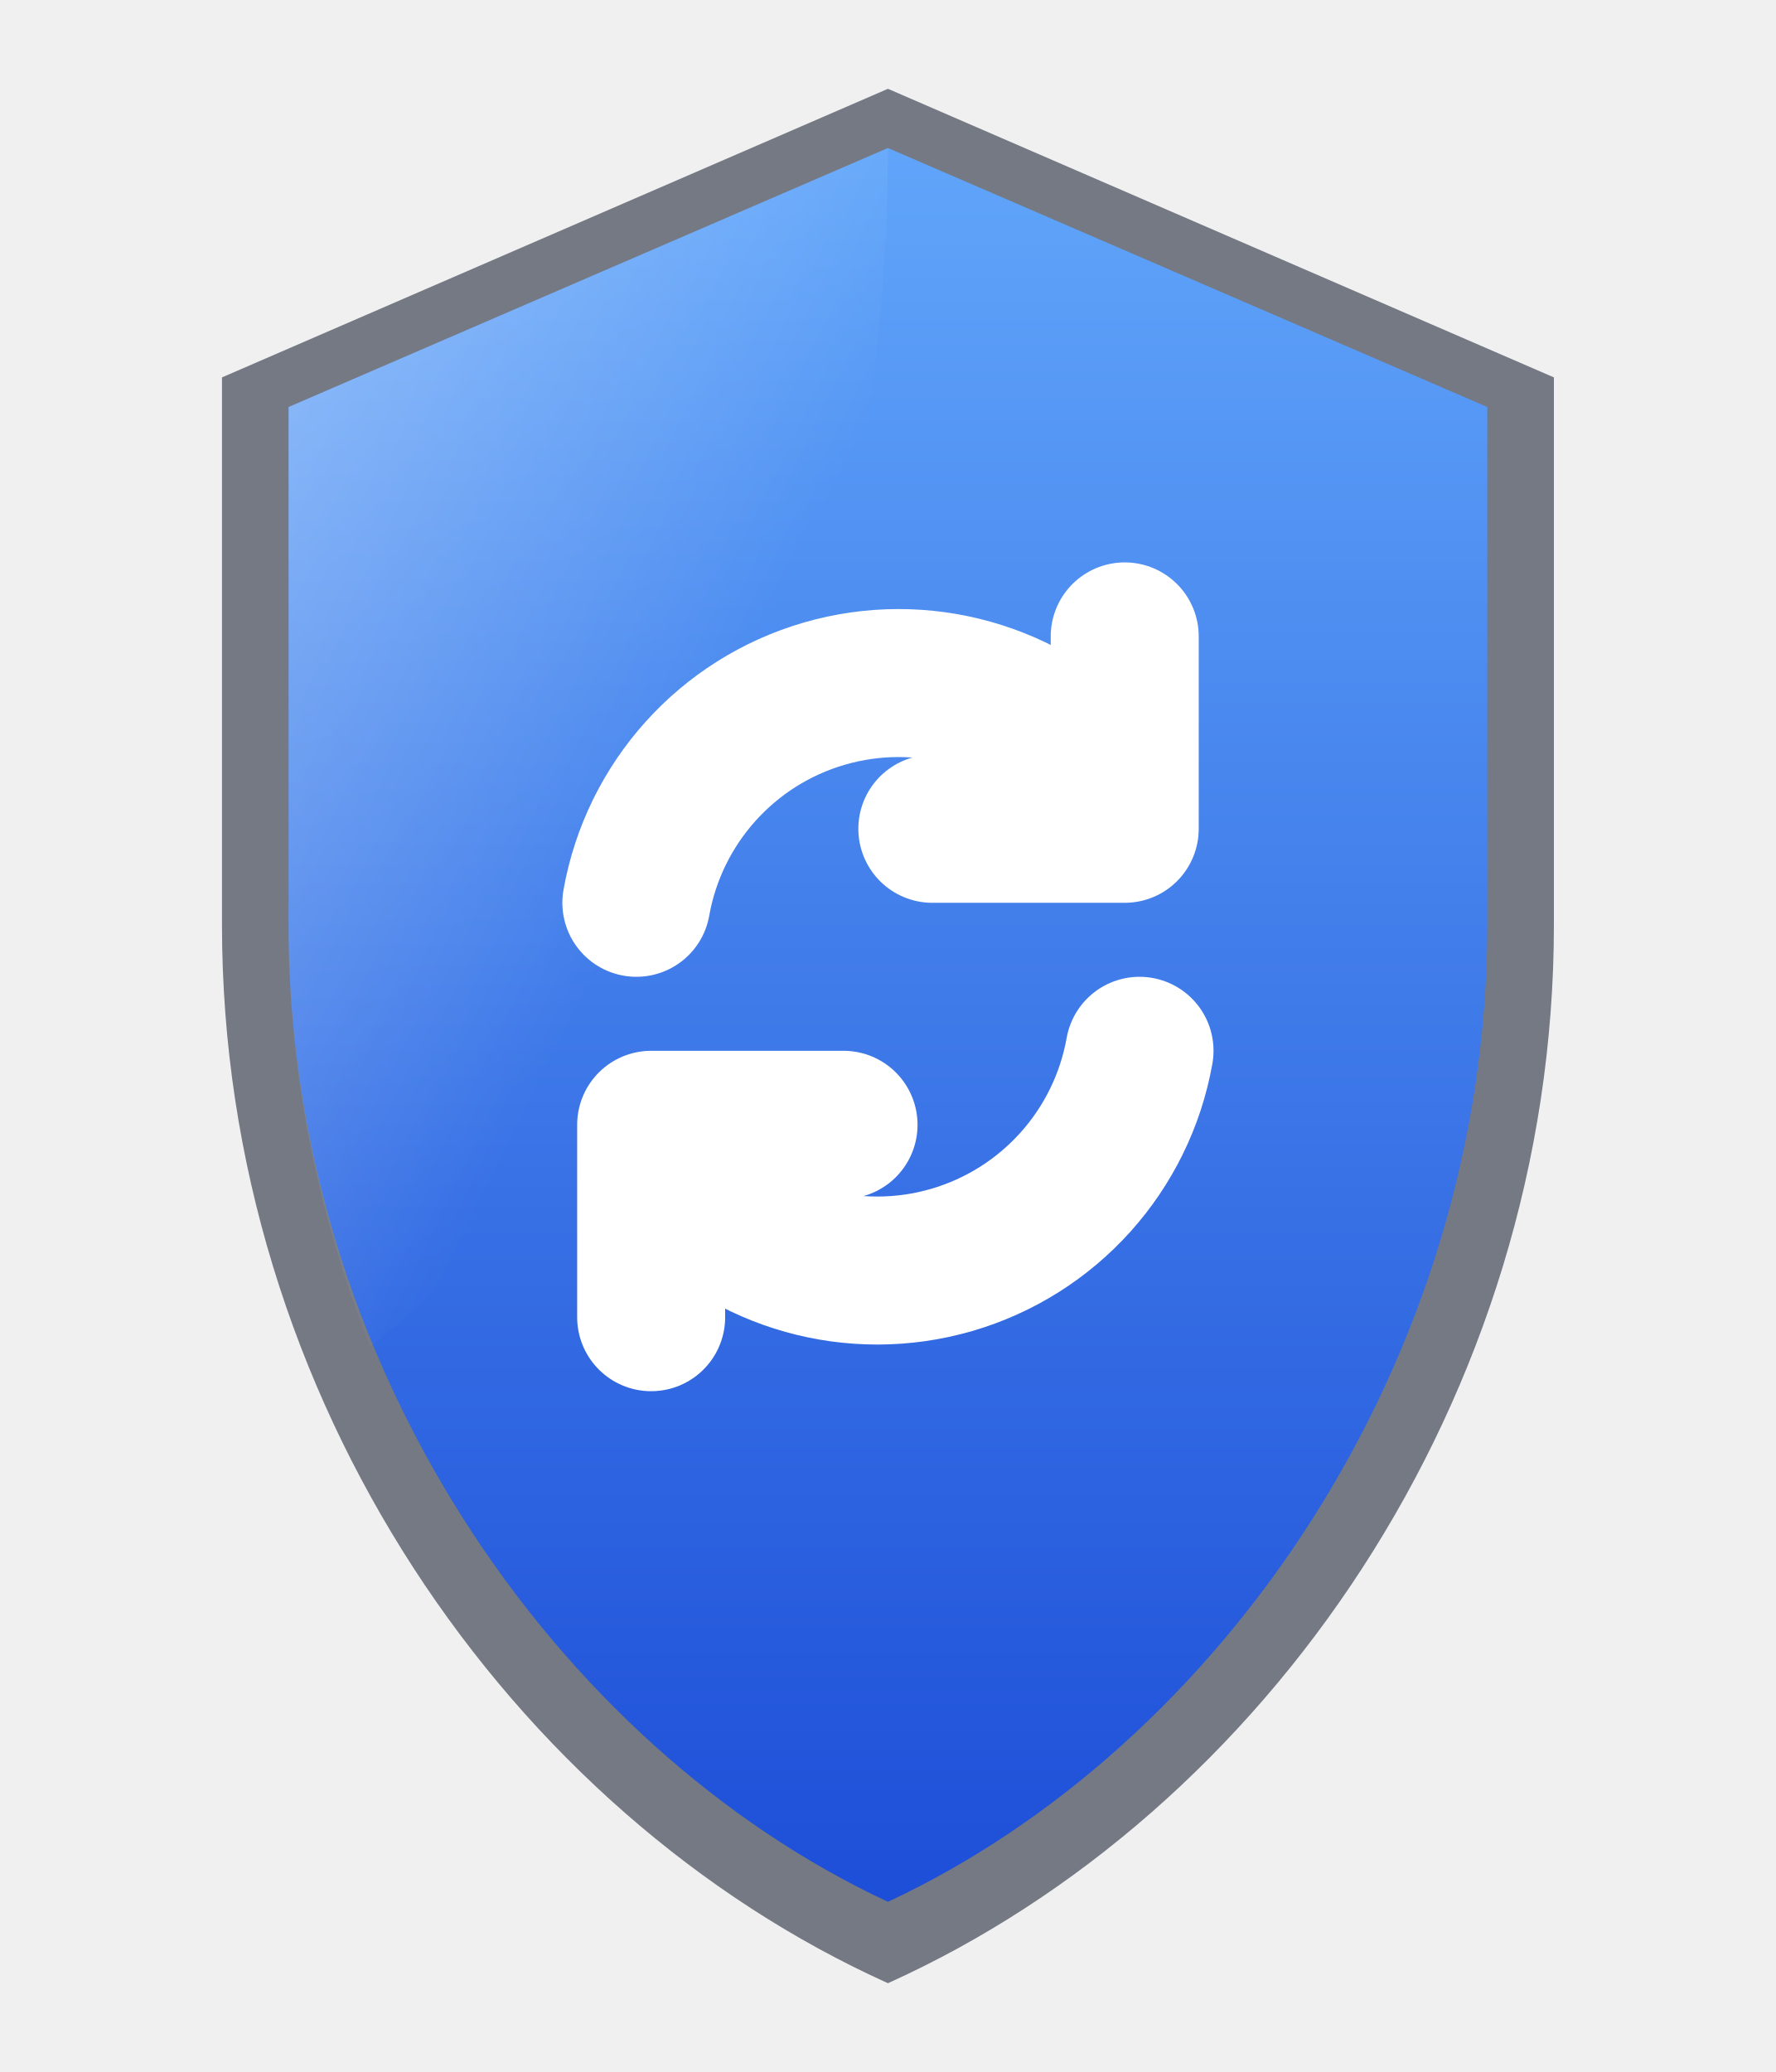
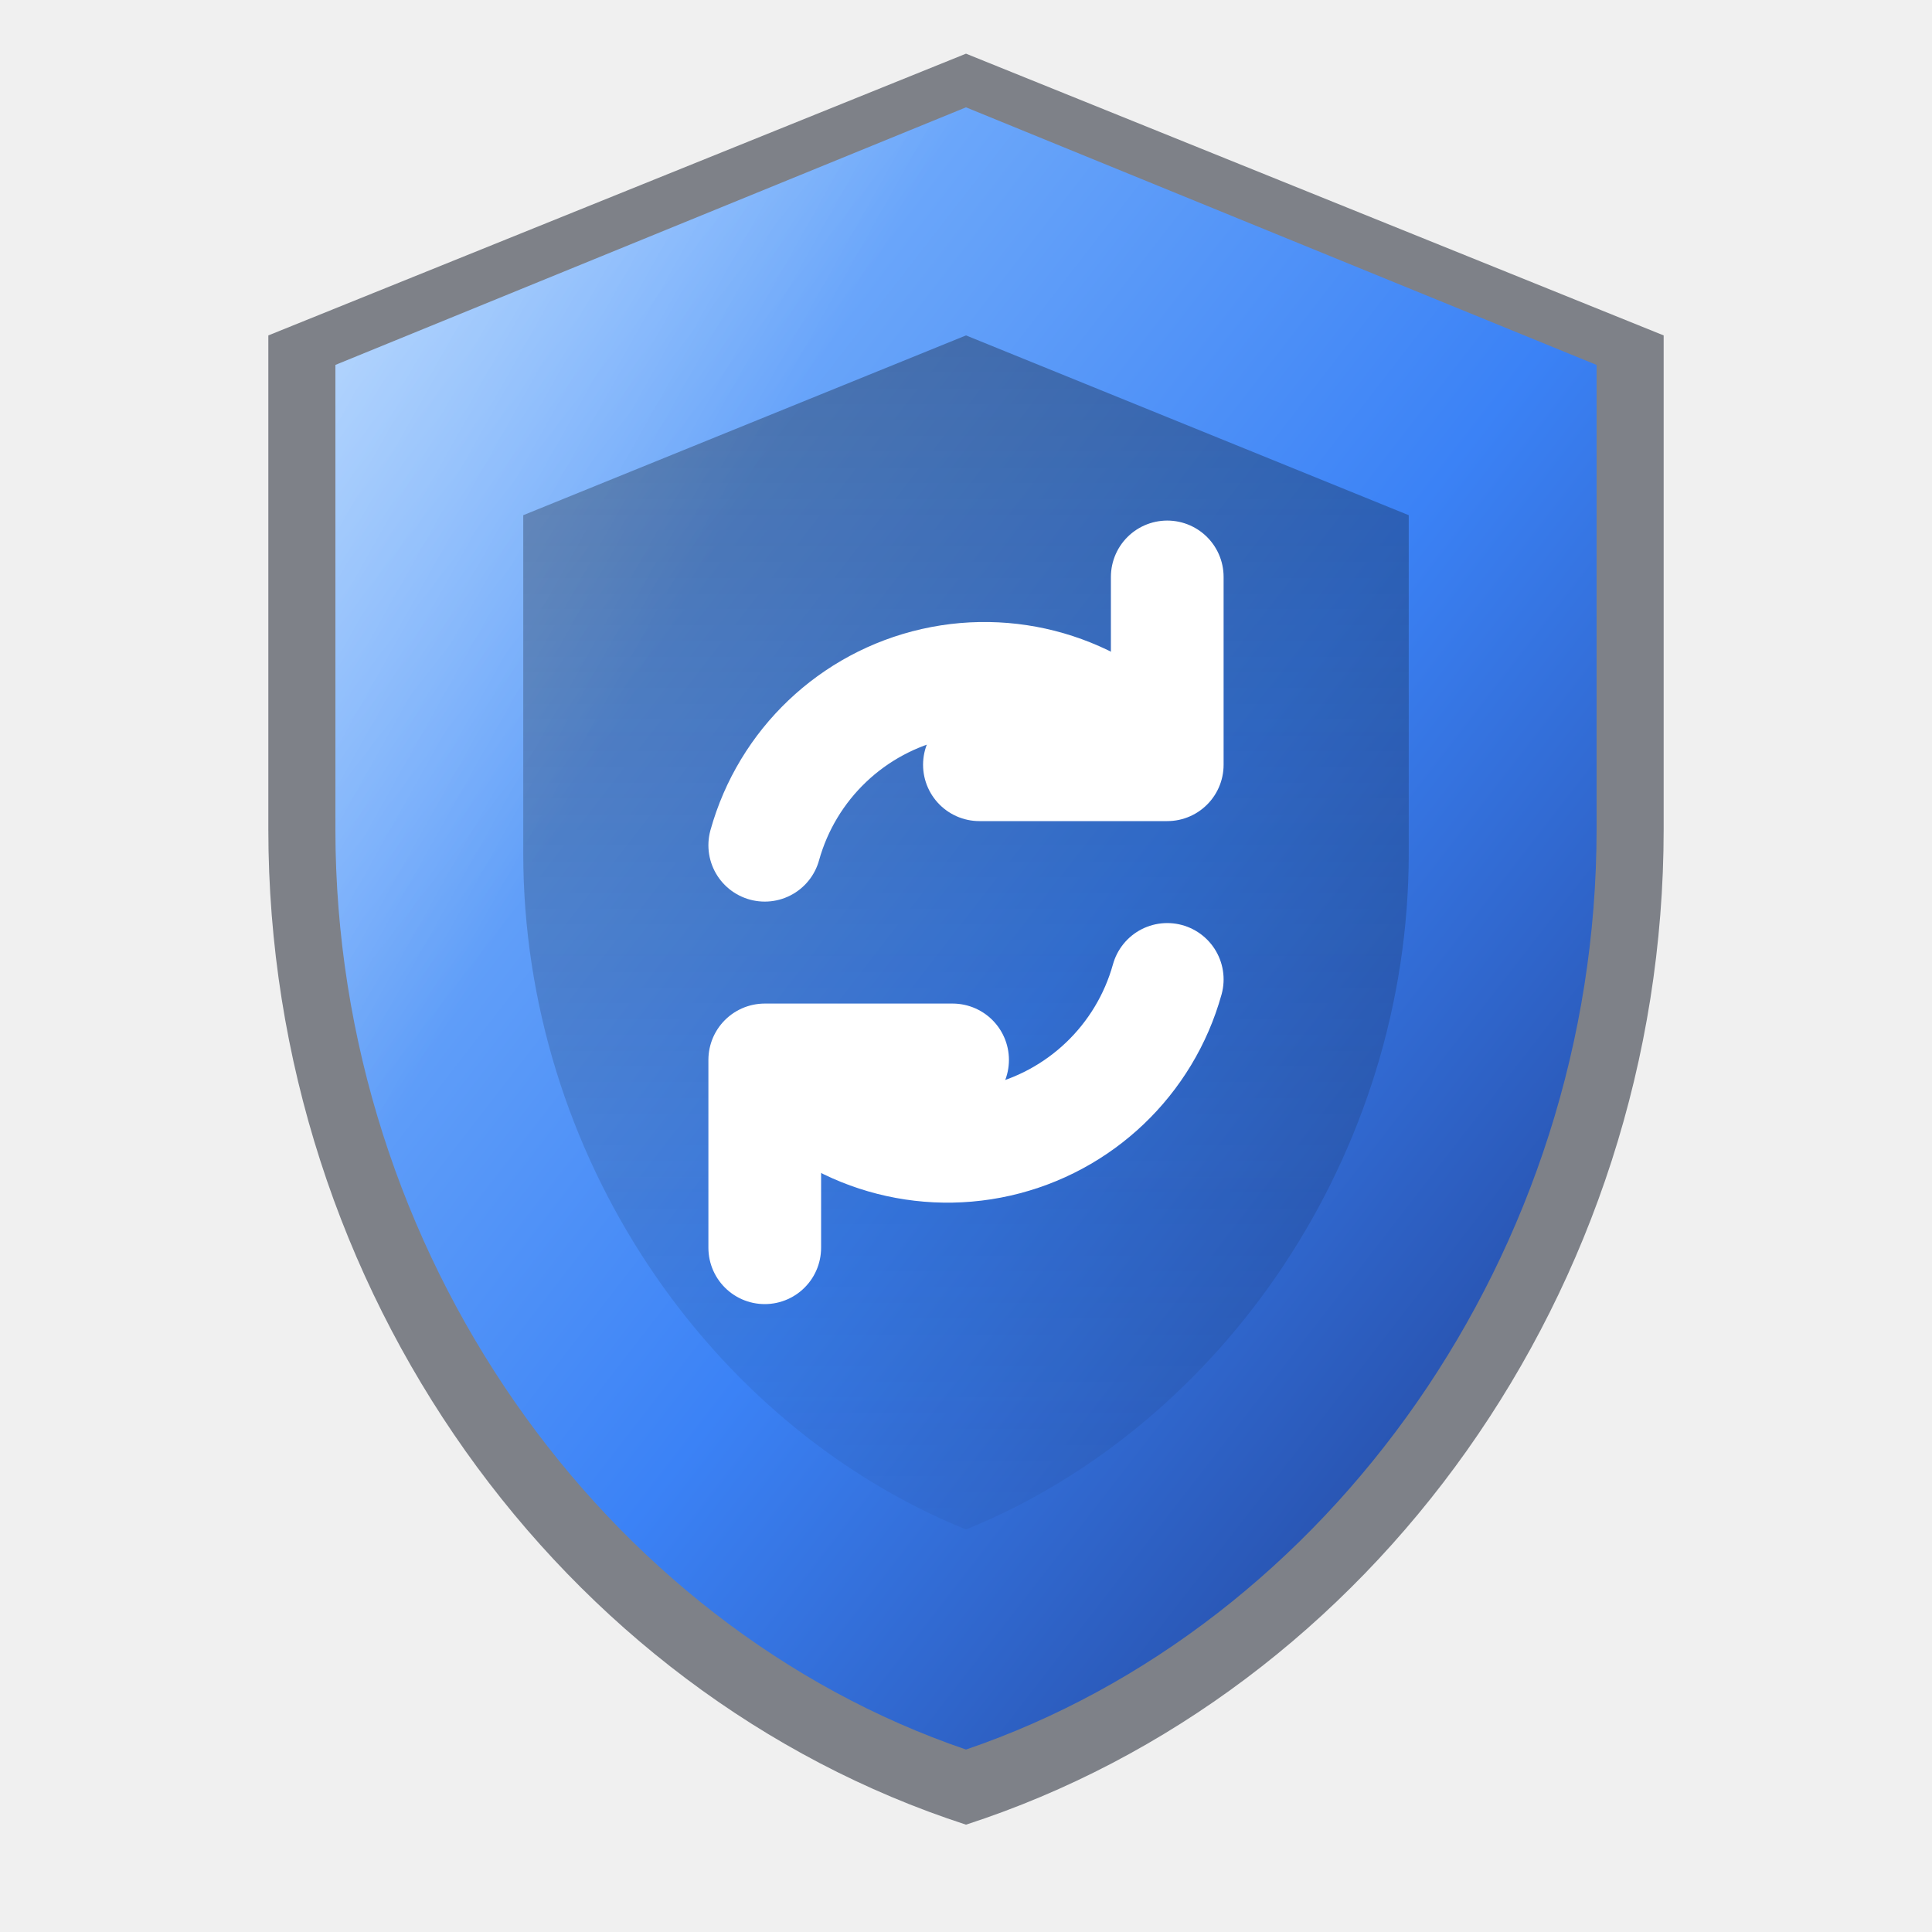
- <svg xmlns="http://www.w3.org/2000/svg" viewBox="0 0 24 28" width="24" height="28">
+ <svg xmlns="http://www.w3.org/2000/svg" viewBox="0 0 72 72" width="72" height="72">
  <defs>
-     <linearGradient id="g" x1="0" y1="0" x2="0" y2="1">
-       <stop offset="0" stop-color="#60a5fa" />
-       <stop offset="1" stop-color="#1d4ed8" />
+     <linearGradient id="g_blue" x1="0" y1="0" x2="1" y2="1">
+       <stop offset="0" stop-color="#93c5fd" />
+       <stop offset="0.55" stop-color="#3b82f6" />
+       <stop offset="1" stop-color="#1e3a8a" />
    </linearGradient>
-     <linearGradient id="h" x1="0" y1="0" x2="1" y2="1">
-       <stop offset="0" stop-color="#ffffff" stop-opacity="0.35" />
-       <stop offset="0.6" stop-color="#ffffff" stop-opacity="0" />
+     <linearGradient id="h_blue" x1="0" y1="0" x2="1" y2="1">
+       <stop offset="0" stop-color="#ffffff" stop-opacity="0.45" />
+       <stop offset="0.5" stop-color="#ffffff" stop-opacity="0" />
+     </linearGradient>
+     <linearGradient id="i_blue" x1="0" y1="0" x2="0" y2="1">
+       <stop offset="0" stop-color="#0b1220" stop-opacity="0.35" />
+       <stop offset="1" stop-color="#0b1220" stop-opacity="0.05" />
    </linearGradient>
  </defs>
-   <path d="M12 1.2 3 5.1v7.4c0 6.4 3.9 12 9 14.3 5.1-2.3 9-7.9 9-14.3V5.1z" fill="#0f172a" opacity="0.55" />
-   <path d="M12 2 3.9 5.5v7c0 5.9 3.6 11.1 8.1 13.2 4.5-2.1 8.1-7.3 8.1-13.2v-7z" fill="url(#g)" />
-   <path d="M12 2 3.9 5.5v7c0 2 .4 3.9 1.1 5.7C9 15 12 9 12 2z" fill="url(#h)" />
-   <path d="M8.6 12.2a3.6 3.6 0 0 1 6.2-1.8M15.4 14.2a3.6 3.6 0 0 1-6.2 1.8" stroke="#ffffff" stroke-width="2" stroke-linecap="round" fill="none" />
-   <path d="M15.2 8.6v2.6h-2.6M8.8 17.8v-2.6h2.6" stroke="#ffffff" stroke-width="2" stroke-linecap="round" stroke-linejoin="round" fill="none" />
+   <g transform="translate(4 0)">
+     <path d="M32 2 6 12.5v18.4c0 17.2 10.9 32.2 26 37.1 15.1-4.9 26-19.9 26-37.1V12.5z" fill="#0b1220" opacity="0.5" />
+     <path d="M32 4 8.5 13.6v17.3c0 15.8 10 29.7 23.5 34.3C45.5 60.6 55.5 46.7 55.5 30.9V13.6z" fill="url(#g_blue)" />
+     <path d="M32 4 8.5 13.6v17.3c0 5.2 1.1 10.2 3 14.7C22.3 39.5 32 24 32 4z" fill="url(#h_blue)" />
+     <path d="M32 12.5 15.5 19.2v12.6c0 11.2 6.9 21.3 16.5 25.2 9.6-3.9 16.5-14 16.5-25.2V19.2z" fill="url(#i_blue)" />
+   </g>
+   <path d="M28.5 31.5a8.5 8.5 0 0 1 14.6-3.3" stroke="#ffffff" stroke-width="4.2" stroke-linecap="round" fill="none" />
+   <path d="M43.5 21.5v7h-7" stroke="#ffffff" stroke-width="4.2" stroke-linecap="round" stroke-linejoin="round" fill="none" />
+   <path d="M43.5 36.5a8.5 8.5 0 0 1-14.6 3.3" stroke="#ffffff" stroke-width="4.2" stroke-linecap="round" fill="none" />
+   <path d="M28.5 46.5v-7h7" stroke="#ffffff" stroke-width="4.2" stroke-linecap="round" stroke-linejoin="round" fill="none" />
</svg>
